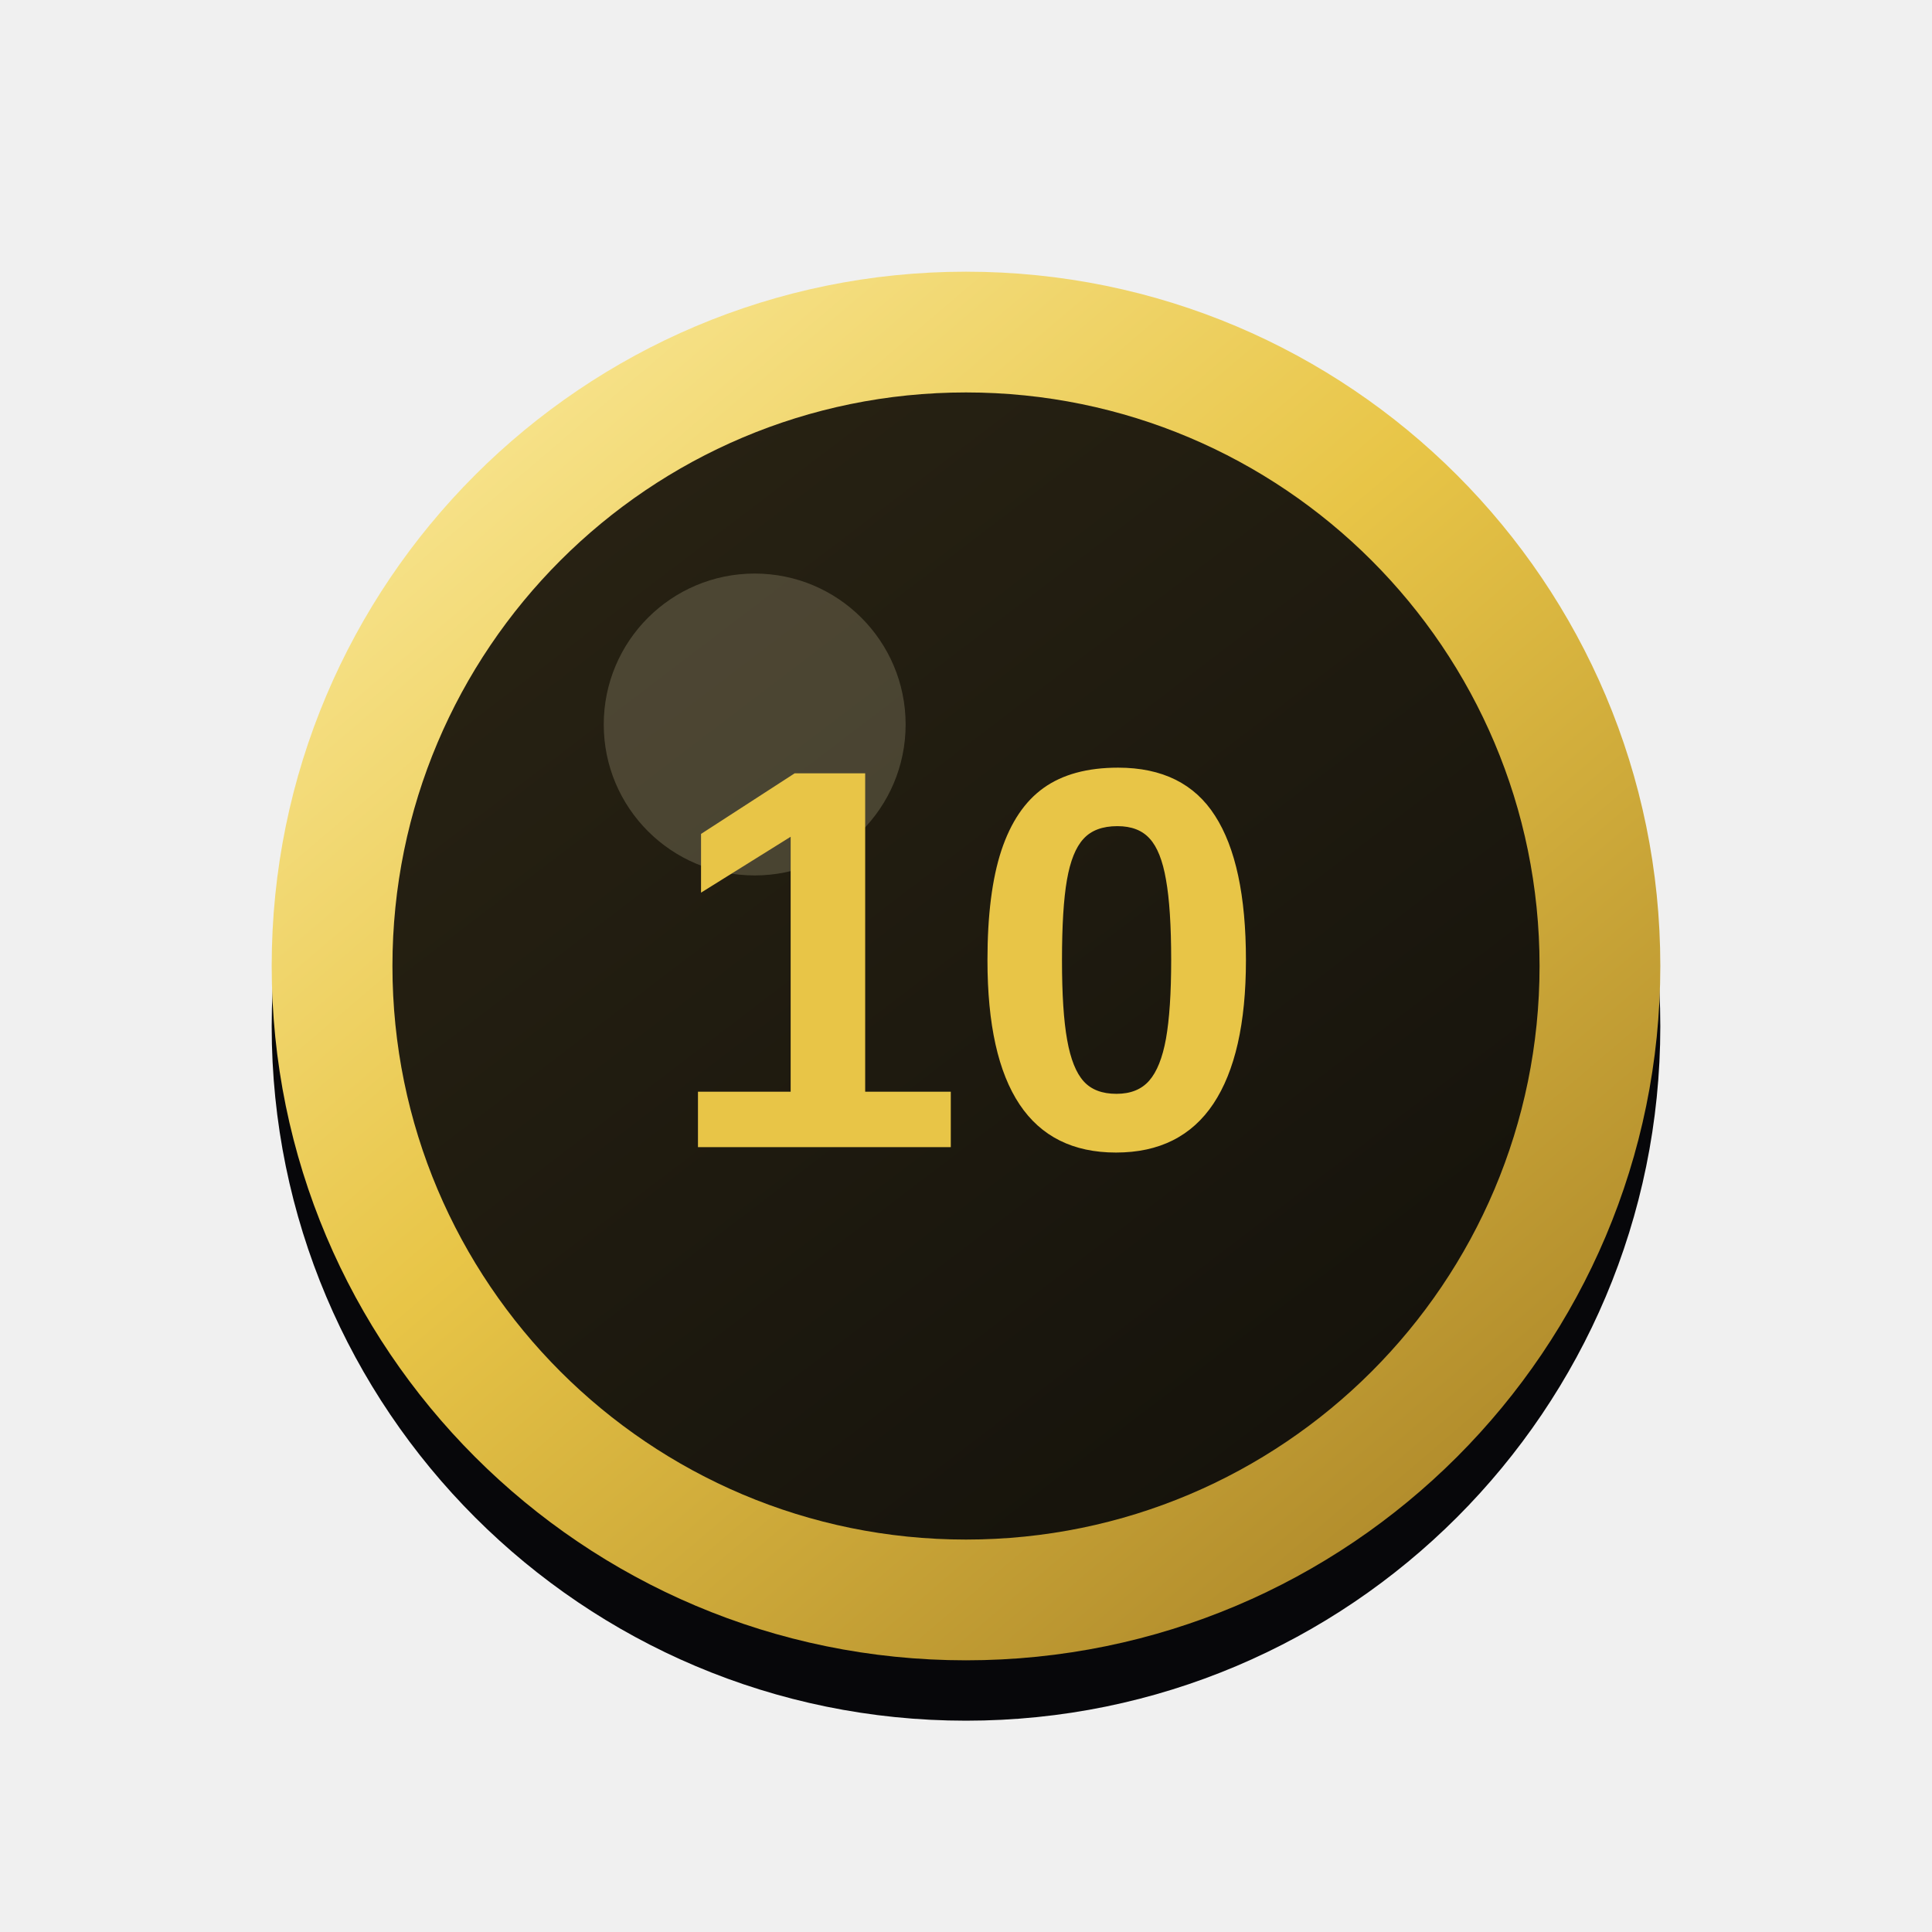
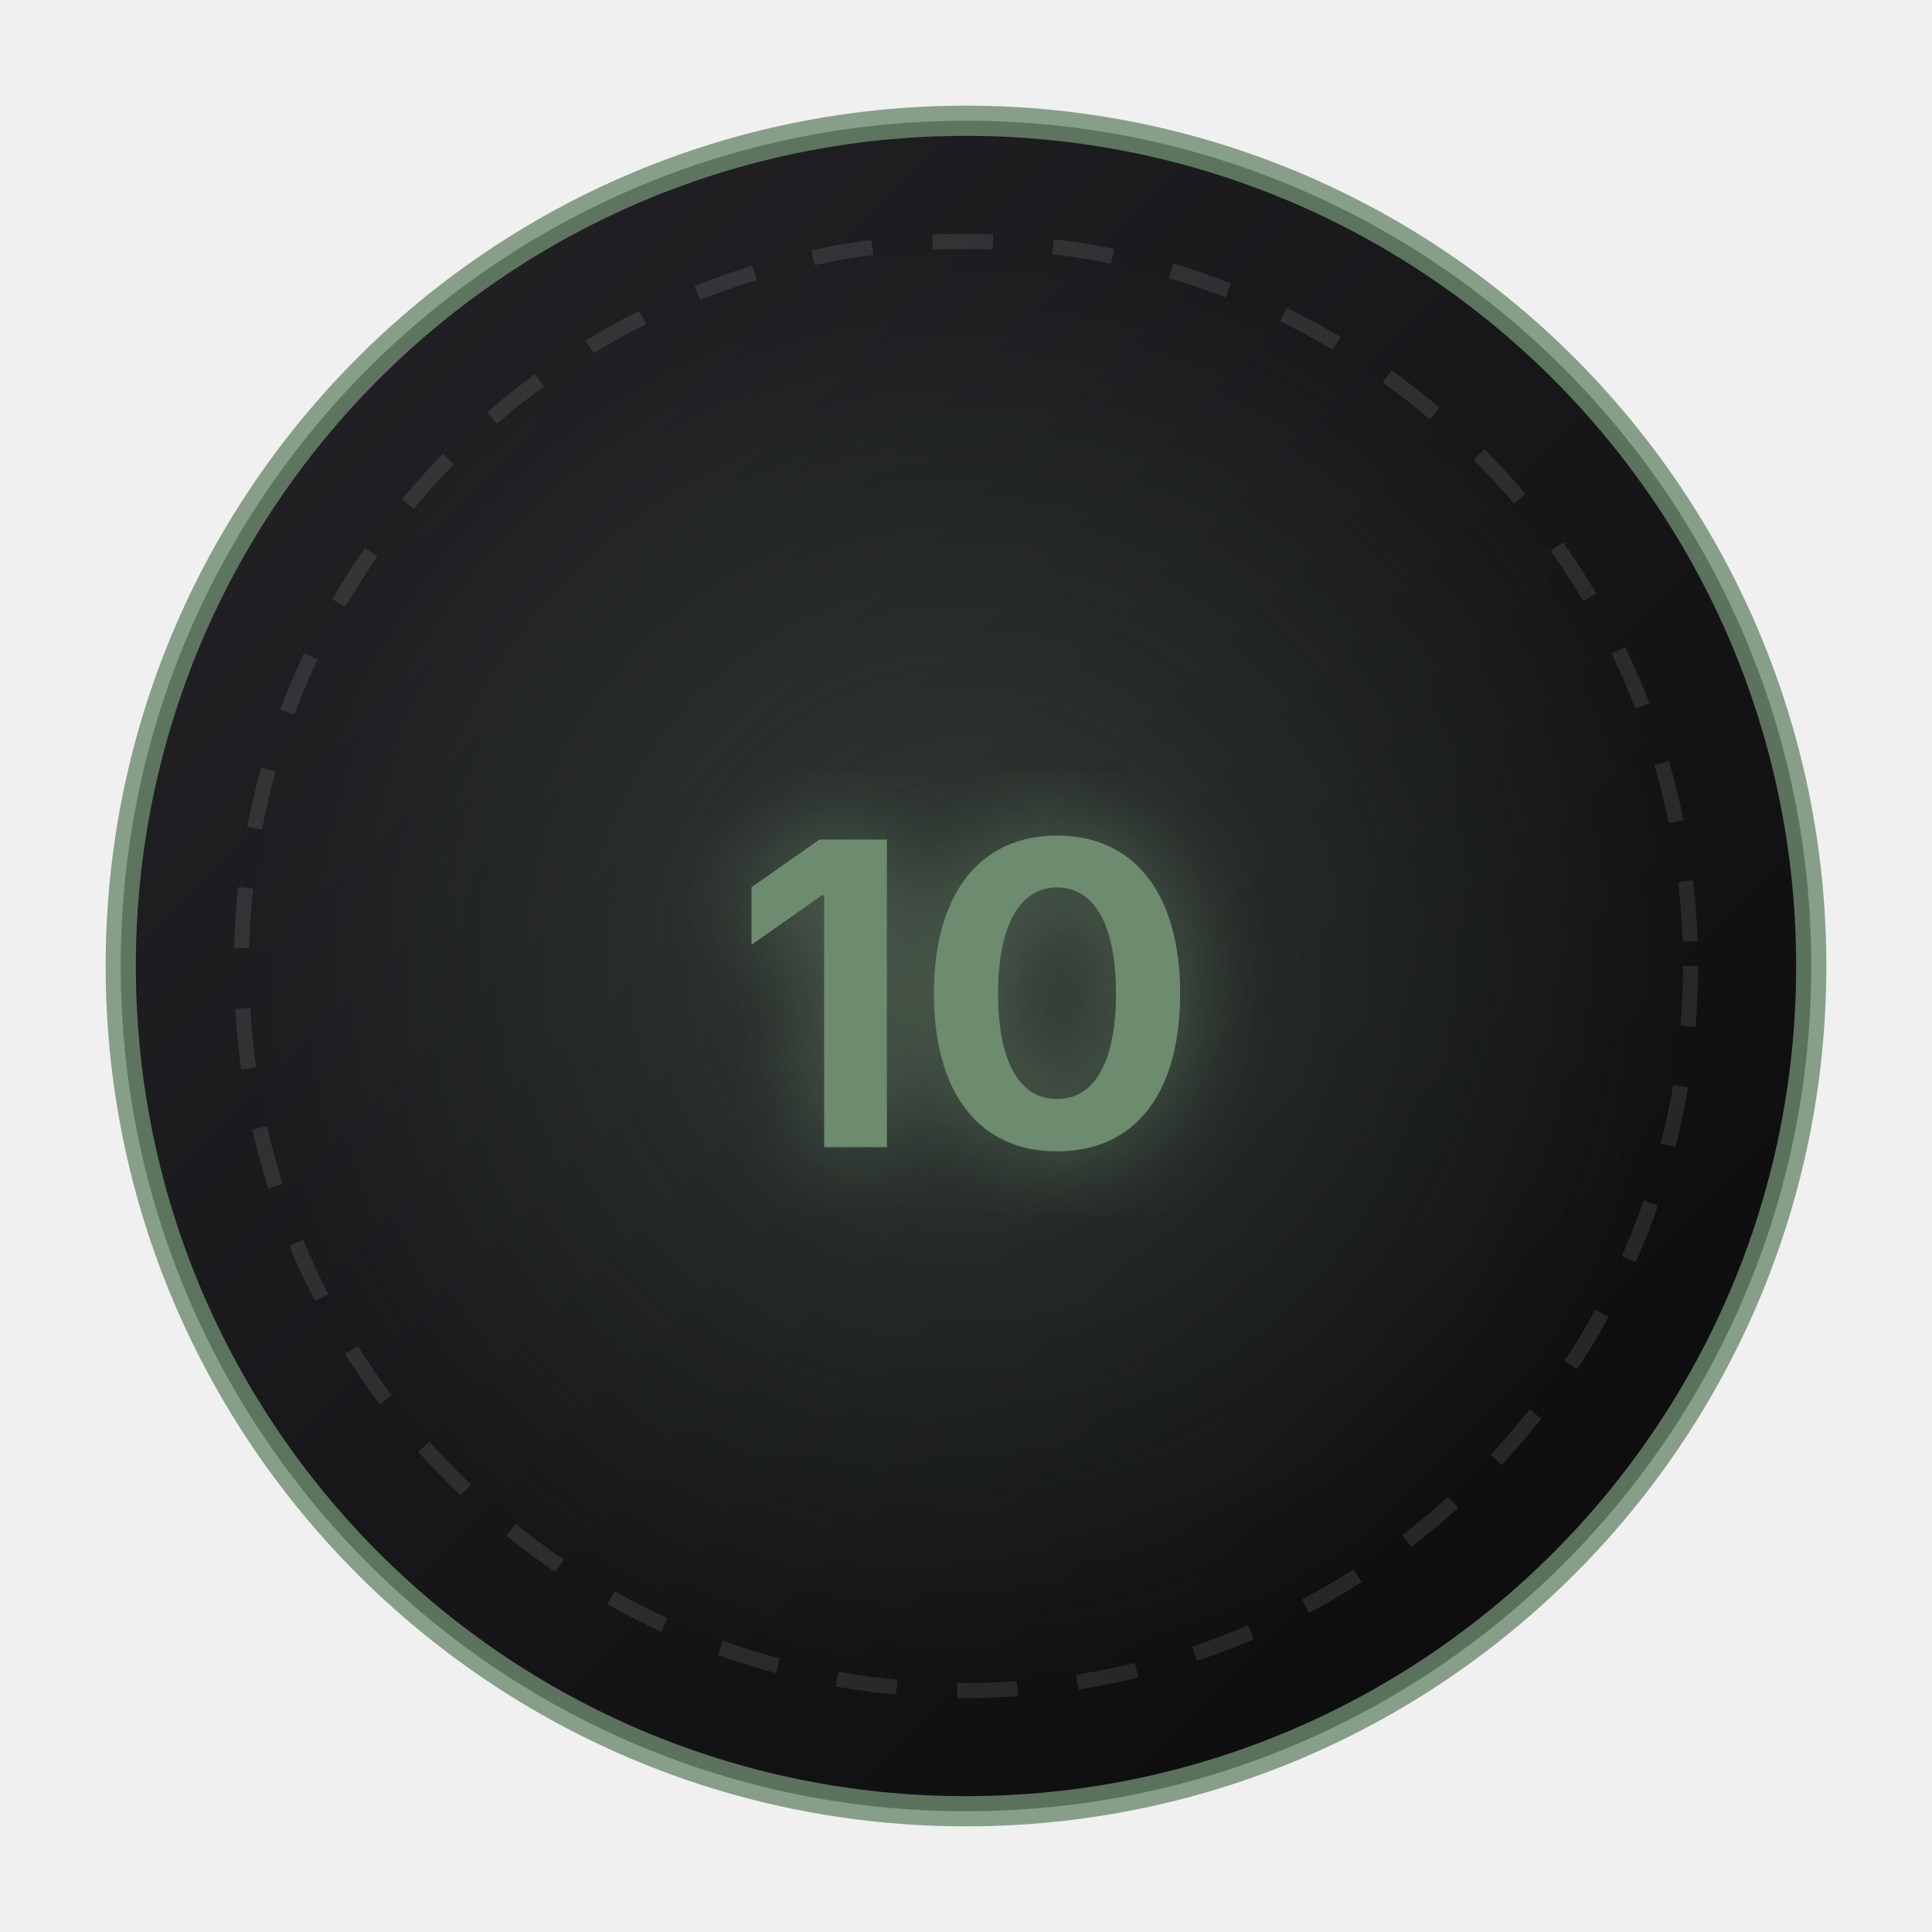
<svg xmlns="http://www.w3.org/2000/svg" viewBox="0 0 128 128" fill="none">
  <defs>
-     <linearGradient id="rim" x1="18" y1="10" x2="110" y2="118" gradientUnits="userSpaceOnUse">
-       <stop stop-color="#fff3b0" />
-       <stop offset="0.45" stop-color="#e8c547" />
-       <stop offset="1" stop-color="#9a7420" />
+     <radialGradient id="glow-double-digits.svg" cx="50%" cy="50%" r="50%">
+       <stop offset="0%" stop-color="#6d8b6e" stop-opacity="0.3" />
+       <stop offset="100%" stop-color="#6d8b6e" stop-opacity="0" />
+     </radialGradient>
+     <linearGradient id="bg-double-digits.svg" x1="0%" y1="0%" x2="100%" y2="100%">
+       <stop offset="0%" stop-color="#242428" />
+       <stop offset="100%" stop-color="#0a0a0c" />
    </linearGradient>
-     <linearGradient id="face" x1="32" y1="24" x2="96" y2="108" gradientUnits="userSpaceOnUse">
-       <stop stop-color="#2a2414" />
-       <stop offset="1" stop-color="#12100a" />
-     </linearGradient>
+     <filter id="icon-glow" x="-20%" y="-20%" width="140%" height="140%">
+       <feDropShadow dx="0" dy="0" stdDeviation="3" flood-color="#6d8b6e" flood-opacity="0.6" />
+     </filter>
  </defs>
-   <circle cx="64" cy="68" r="46" fill="#07070a" />
-   <circle cx="64" cy="64" r="46" fill="url(#rim)" />
-   <circle cx="64" cy="64" r="38" fill="url(#face)" />
-   <circle cx="50" cy="48" r="10" fill="#fff6c8" opacity="0.18" />
-   <text x="64" y="76" text-anchor="middle" font-size="36" font-weight="800" font-family="Arial Black, Arial" fill="#e8c547">10</text>
+   <circle cx="64" cy="64" r="56" fill="url(#bg-double-digits.svg)" />
+   <circle cx="64" cy="64" r="56" stroke="#6d8b6e" stroke-width="2" stroke-opacity="0.8" />
+   <circle cx="64" cy="64" r="48" stroke="#FFFFFF" stroke-width="1" stroke-opacity="0.1" stroke-dasharray="4 4" />
+   <circle cx="64" cy="64" r="48" fill="url(#glow-double-digits.svg)" />
+   <g transform="translate(32, 32)" color="#6d8b6e" fill="none" filter="url(#icon-glow)">
+     <text x="32" y="44" font-family="system-ui, -apple-system, sans-serif" font-size="28" font-weight="700" fill="currentColor" stroke="none" text-anchor="middle">10</text>
+   </g>
</svg>
